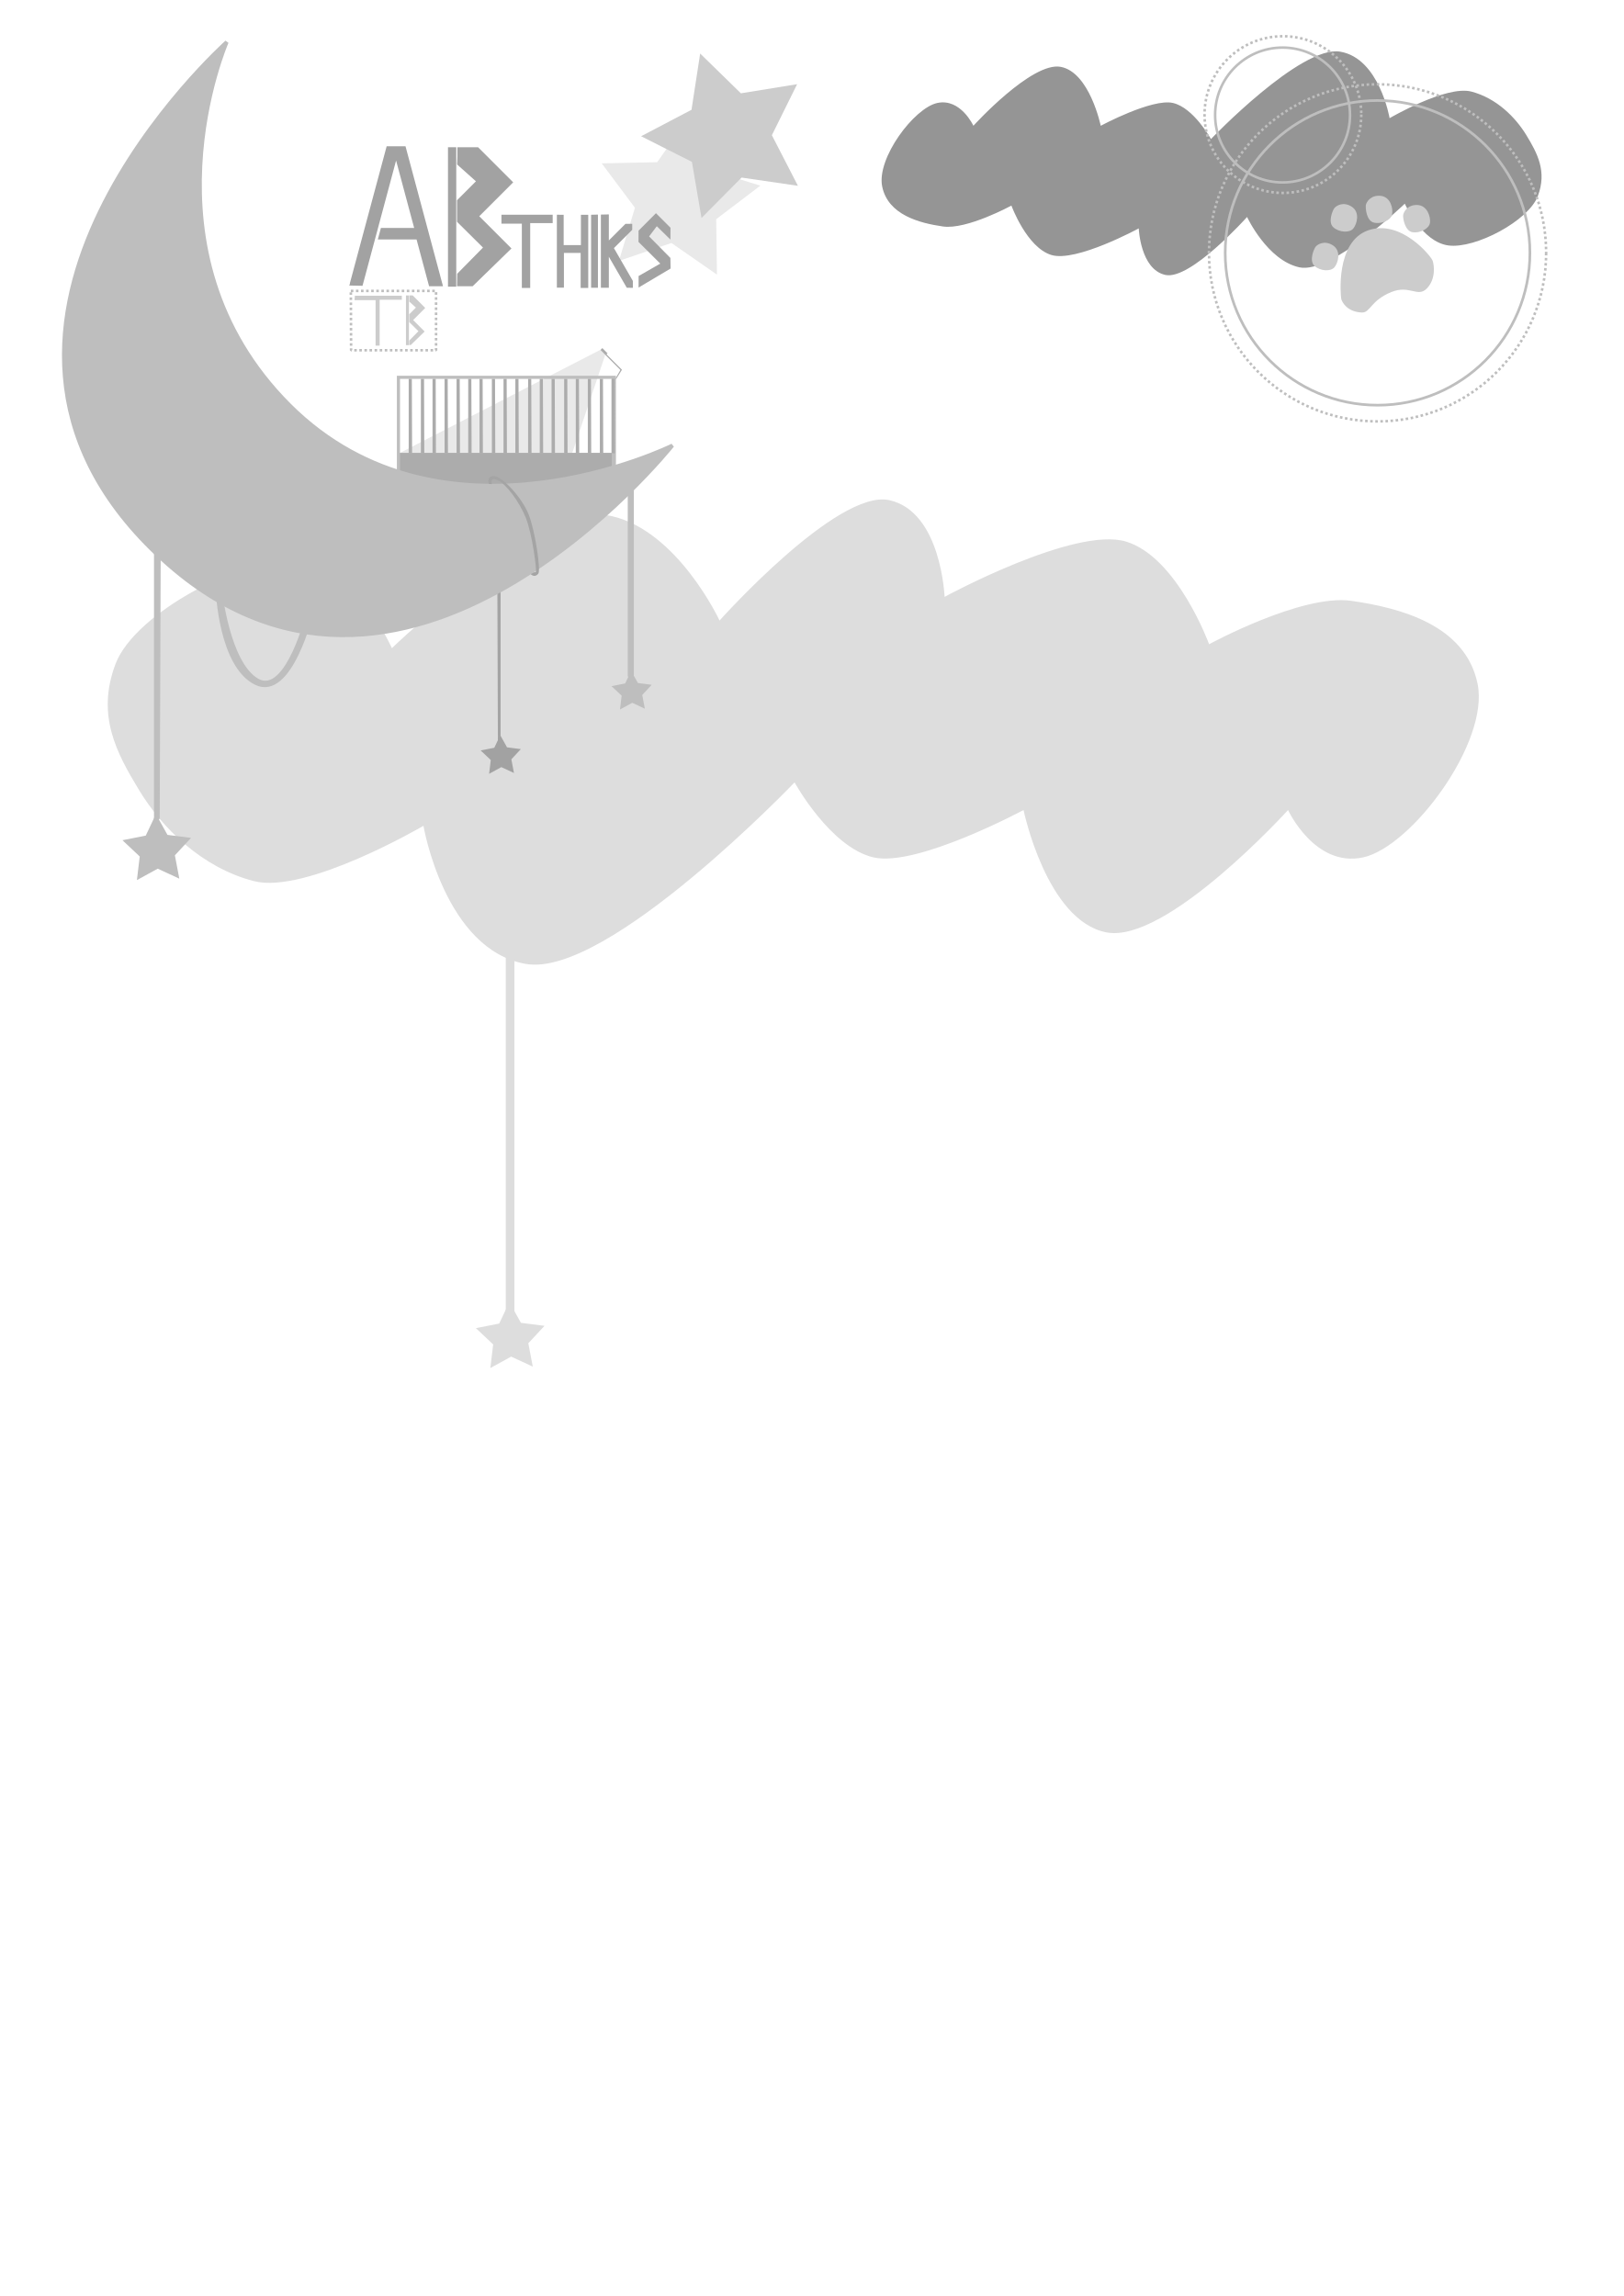
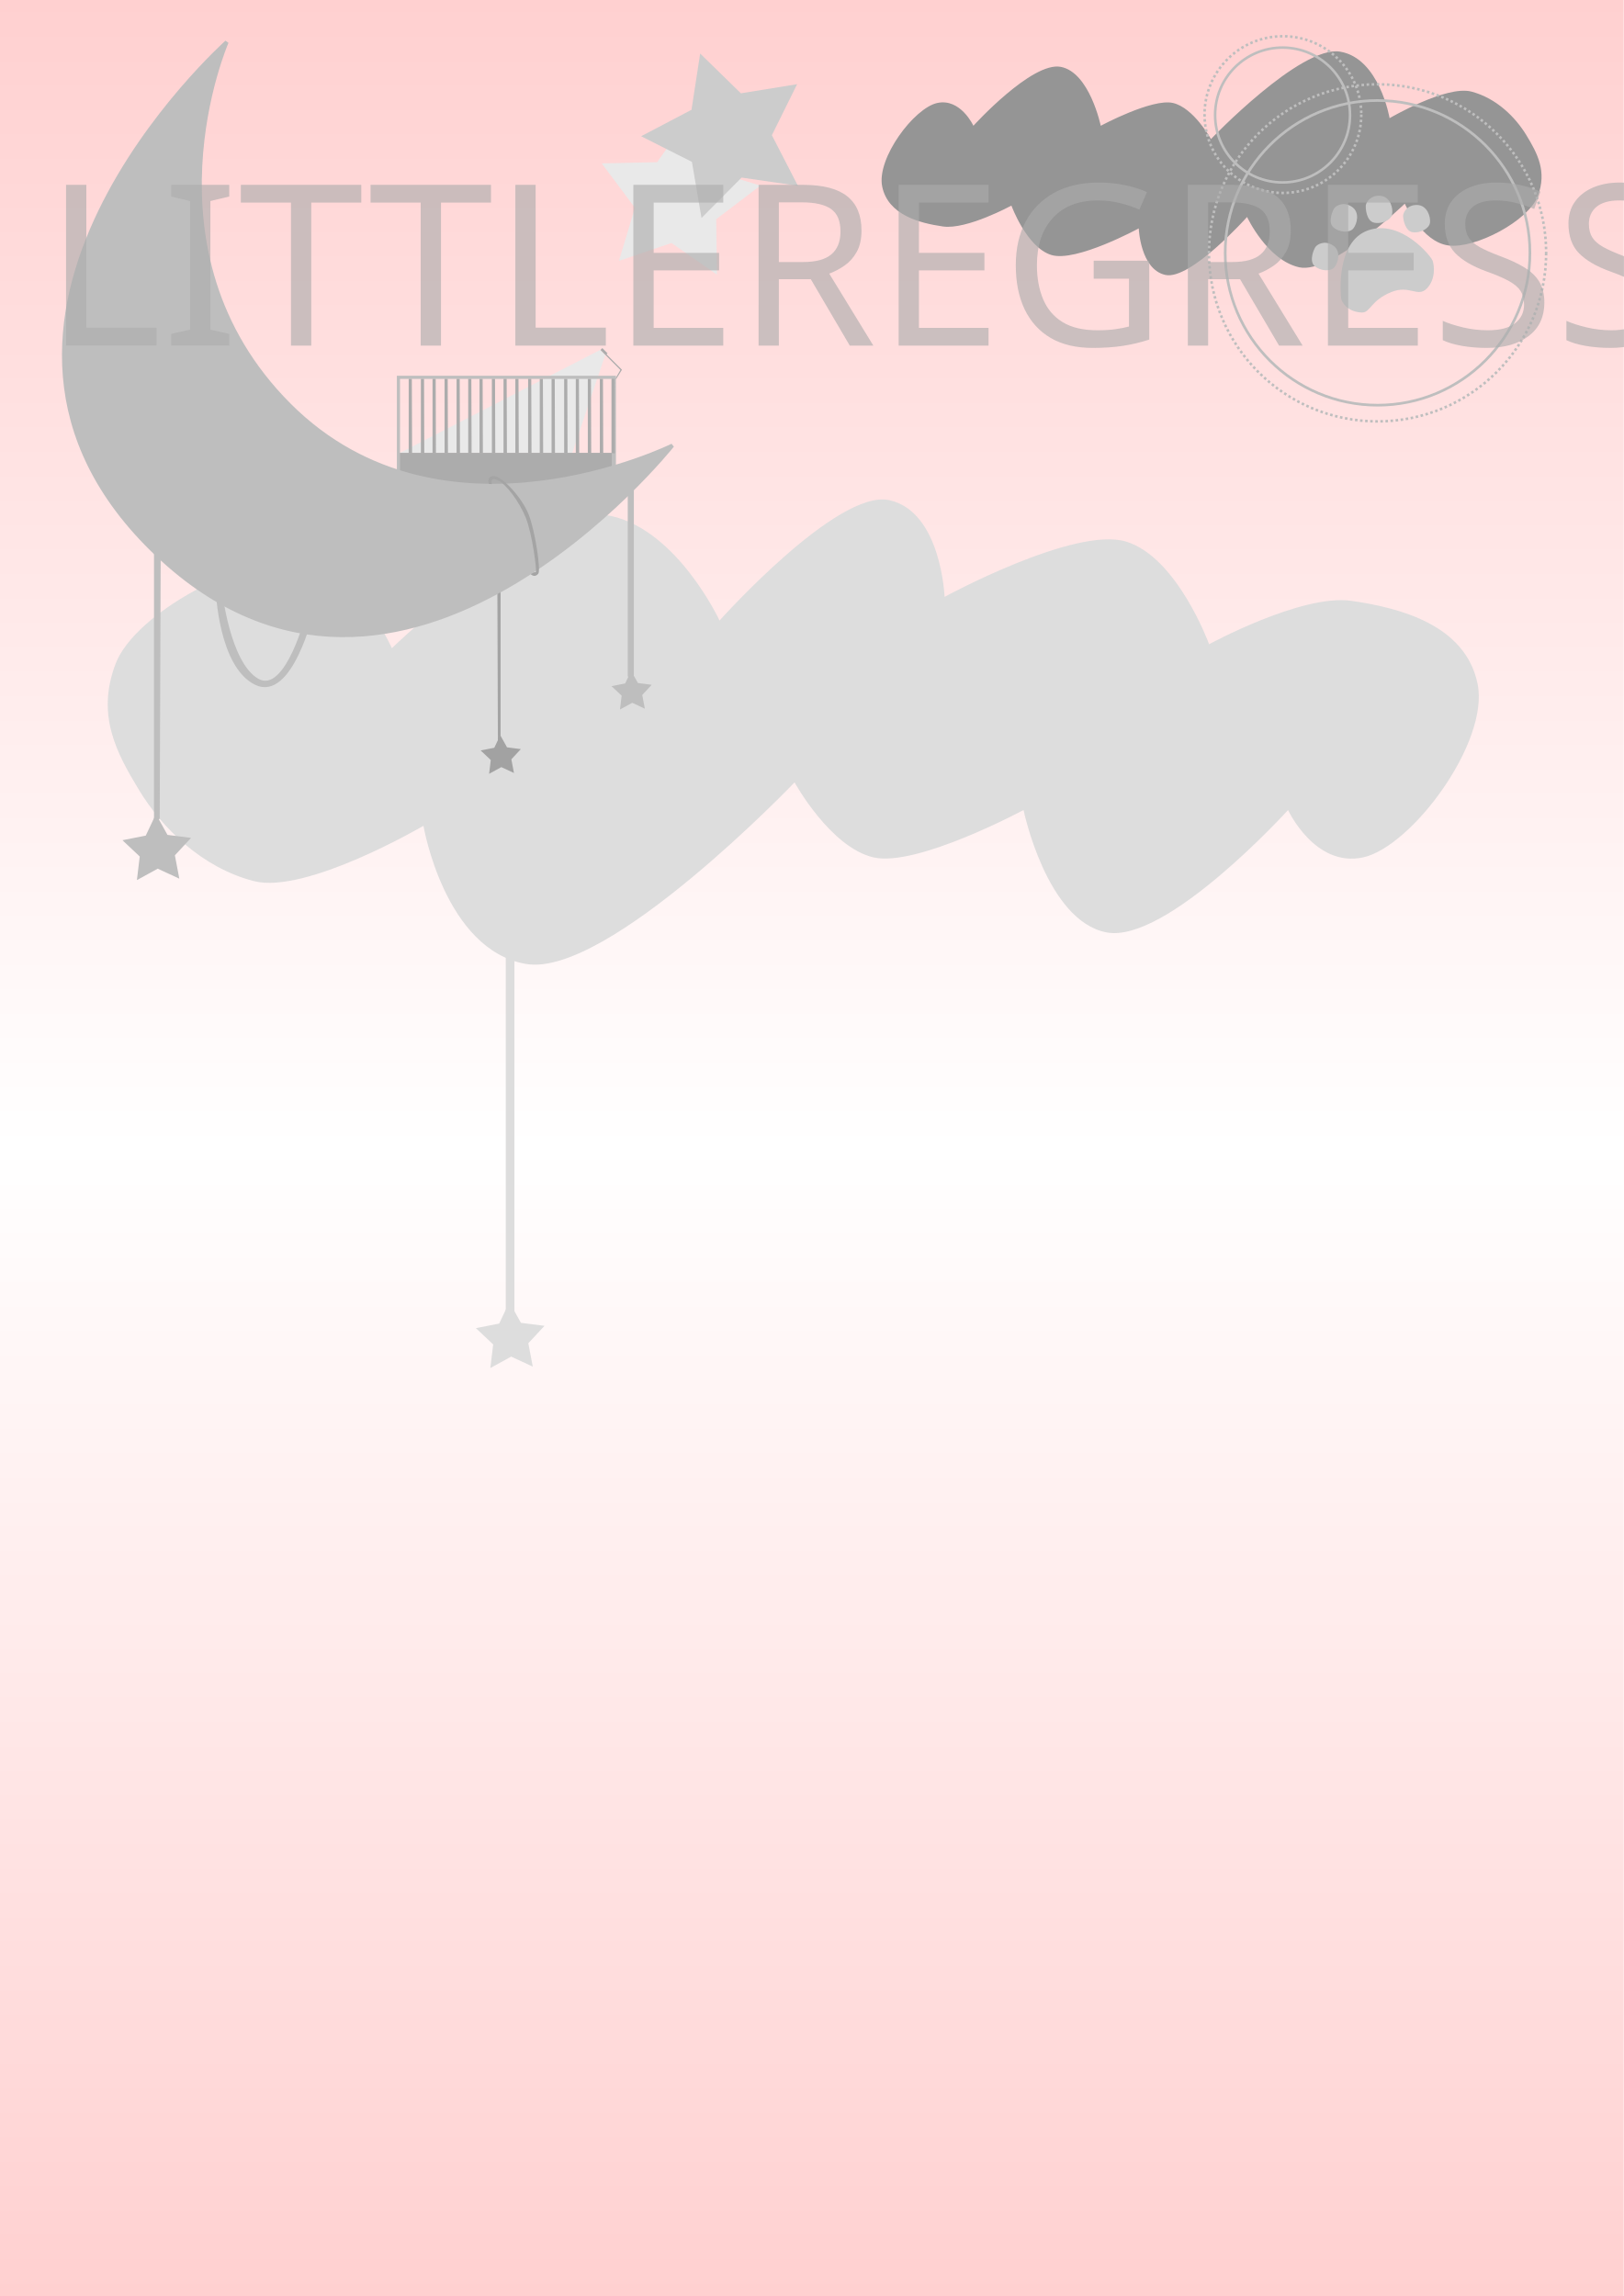
- <svg xmlns="http://www.w3.org/2000/svg" width="210mm" height="297mm" viewBox="0 0 210 297" version="1.1" id="svg1">
-   <defs id="defs1" />
+ <svg xmlns="http://www.w3.org/2000/svg" xmlns:xlink="http://www.w3.org/1999/xlink" width="210mm" height="297mm" viewBox="0 0 210 297" version="1.1" id="svg1">
+   <defs id="defs1">
+     <linearGradient id="linearGradient1074">
+       <stop style="stop-color:#ffd0d0;stop-opacity:1;" offset="0" id="stop1070" />
+       <stop style="stop-color:#ffffff;stop-opacity:1;" offset="0.5" id="stop1078" />
+       <stop style="stop-color:#ffd0d0;stop-opacity:1;" offset="1" id="stop1072" />
+     </linearGradient>
+     <linearGradient xlink:href="#linearGradient1074" id="linearGradient1076" x1="105" y1="0" x2="105" y2="297" gradientUnits="userSpaceOnUse" />
+   </defs>
  <g id="layer1">
+     <rect style="fill:url(#linearGradient1076);fill-opacity:1;stroke-width:5.192;stroke-linecap:round;stroke-linejoin:round" id="rect1045" width="210" height="297" x="0" y="0" />
    <path style="fill:#dddddd;fill-opacity:1;stroke:none;stroke-width:0.916;stroke-linejoin:bevel;stroke-dasharray:none;stroke-dashoffset:0;stroke-opacity:1" d="m 166.59,104.781 c 0,0 -15.725,17.331 -23.488,15.829 -7.763,-1.503 -10.723,-15.829 -10.723,-15.829 0,0 -13.811,7.419 -19.403,6.127 -5.592,-1.291 -10.212,-9.702 -10.212,-9.702 0,0 -24.176,25.282 -34.721,23.488 -10.545,-1.795 -13.276,-17.871 -13.276,-17.871 0,0 -15.201,8.906 -21.956,7.148 -6.755,-1.758 -11.873,-6.902 -14.808,-11.744 -2.935,-4.841 -5.573,-9.697 -3.064,-16.339 2.51,-6.643 16.779,-14.212 23.999,-13.276 7.219,0.936 11.744,11.233 11.744,11.233 0,0 19.701,-19.003 28.339,-17.105 8.638,1.898 14.042,13.531 14.042,13.531 0,0 15.23,-17.059 21.956,-15.573 6.726,1.485 7.148,12.51 7.148,12.51 0,0 16.857,-9.185 23.488,-7.148 6.63,2.036 10.723,13.276 10.723,13.276 0,0 11.986,-6.532 18.382,-5.617 6.396,0.915 14.774,3.141 16.339,10.723 1.566,7.582 -8.554,21.118 -14.808,22.467 -6.253,1.348 -9.702,-6.127 -9.702,-6.127 z" id="path73" />
    <path style="fill:#959595;fill-opacity:1;stroke:none;stroke-width:0.441;stroke-linejoin:bevel;stroke-dasharray:none;stroke-dashoffset:0;stroke-opacity:1" d="m 125.894,16.268 c 0,0 7.569,-8.343 11.306,-7.619 3.737,0.723 5.162,7.619 5.162,7.619 0,0 6.648,-3.571 9.34,-2.949 2.692,0.622 4.916,4.67 4.916,4.67 0,0 11.637,-12.17 16.714,-11.306 5.076,0.864 6.39,8.603 6.39,8.603 0,0 7.317,-4.287 10.569,-3.441 3.252,0.846 5.715,3.323 7.128,5.653 1.413,2.331 2.683,4.668 1.475,7.865 -1.208,3.198 -8.077,6.841 -11.552,6.39 -3.475,-0.451 -5.653,-5.407 -5.653,-5.407 0,0 -9.483,9.148 -13.641,8.234 -4.158,-0.914 -6.759,-6.513 -6.759,-6.513 0,0 -7.331,8.212 -10.569,7.497 -3.238,-0.715 -3.441,-6.022 -3.441,-6.022 0,0 -8.115,4.421 -11.306,3.441 -3.192,-0.98 -5.162,-6.39 -5.162,-6.39 0,0 -5.77,3.144 -8.848,2.704 -3.079,-0.44 -7.112,-1.512 -7.865,-5.162 -0.754,-3.65 4.118,-10.166 7.128,-10.815 3.01,-0.649 4.67,2.949 4.67,2.949 z" id="path72" />
    <path style="fill:#e9e9e9;fill-opacity:1;stroke:none;stroke-width:0.329;stroke-linejoin:bevel" id="path58" d="m 134.843,17.405 -2.233,1.715 0.053,2.815 -2.321,-1.594 -2.661,0.921 0.799,-2.7 -1.698,-2.246 2.815,-0.075 1.612,-2.309 0.941,2.654 z" transform="matrix(0.799212,-2.418011,2.418011,0.799212,-60.72645,327.2643)" />
    <path style="fill:#cccccc;fill-opacity:1;stroke:none;stroke-width:0.329;stroke-linejoin:bevel" id="path59" d="m 134.03,20.8 -2.863,-0.404 -2.025,2.063 -0.501,-2.848 -2.588,-1.289 2.554,-1.356 0.426,-2.86 2.079,2.009 2.851,-0.479 -1.269,2.598 z" transform="matrix(0.799212,-2.418011,2.418011,0.799212,-54.31814,318.3526)" />
    <path style="fill:#e9e9e9;fill-opacity:1;stroke:none;stroke-width:0.329;stroke-linejoin:bevel" d="M 77.634,45.258 51.735,58.58 h 22.282 l 4.26,-12.679 z" id="path57" />
    <path style="fill:#acacac;fill-opacity:1;stroke:none;stroke-width:0.329;stroke-linejoin:bevel" d="m 51.546,58.575 h 27.829 v 4.256 H 51.403 Z" id="path19" />
    <path style="fill:#bebebe;stroke:#bebebe;stroke-width:0.492;stroke-linejoin:bevel" d="m 29.324,5.443 c 0,0 -40.642,36.266 -9.013,66.272 31.629,30.006 66.653,-14.091 66.653,-14.091 0,0 -29.646,14.666 -49.541,-5.229 C 17.529,32.501 29.324,5.443 29.324,5.443 Z" id="path1" />
    <path style="fill:#bebebe;stroke:#bebebe;stroke-width:0.329;stroke-linejoin:bevel" d="m 20.083,69.239 v 36.723 l 0.41,-0.079 0.135,-36.584 z" id="path2" />
    <path style="fill:#bebebe;stroke:#bebebe;stroke-width:0.329;stroke-linejoin:bevel" d="m 28.068,76.315 c 0,0 0.334,9.81 4.972,12.105 4.638,2.295 7.364,-9.284 7.364,-9.284 h -0.574 c 0,0 -2.726,10.957 -6.504,8.806 -3.778,-2.152 -4.781,-11.627 -4.781,-11.627 z" id="path3" />
    <path style="fill:#bebebe;stroke:#bebebe;stroke-width:0.329;stroke-linejoin:bevel" d="m 81.354,62.874 v 24.615 l 0.459,-0.123 V 62.806 Z" id="path4" />
    <path style="fill:#a4a4a4;fill-opacity:1;stroke:none;stroke-width:0.329;stroke-linejoin:bevel" d="m 63.239,62.601 c 0,0 -0.408,-1.013 0.644,-1.013 1.052,0 3.634,2.773 4.495,4.973 0.861,2.2 1.587,7.23 1.243,7.651 -0.488,0.597 -0.98,0.057 -0.98,0.057 l 0.44,-0.258 c 0,0 0.056,0.091 0.22,-0.046 0.15,-0.126 -0.456,-4.903 -1.302,-6.999 -0.845,-2.096 -2.57,-4.395 -3.652,-4.869 -1.082,-0.473 -0.718,0.524 -0.718,0.524 z" id="path5" />
    <path style="fill:#a4a4a4;fill-opacity:1;stroke:none;stroke-width:0.329;stroke-linejoin:bevel" d="m 64.744,76.602 v 19.127 l -0.35,0.202 -0.065,-19.108 z" id="path6" />
    <path style="fill:#bebebe;fill-opacity:1;stroke:none;stroke-width:0.329;stroke-linejoin:bevel" id="path7" d="m 41.648,116.194 -2.789,-1.292 -2.696,1.476 0.367,-3.051 -2.237,-2.107 3.015,-0.594 1.313,-2.779 1.497,2.684 3.048,0.39 -2.09,2.253 z" transform="translate(-18.45723,-2.534282)" />
    <path style="fill:#bebebe;fill-opacity:1;stroke:none;stroke-width:0.329;stroke-linejoin:bevel" id="path8" d="m 41.648,116.194 -2.789,-1.292 -2.696,1.476 0.367,-3.051 -2.237,-2.107 3.015,-0.594 1.313,-2.779 1.497,2.684 3.048,0.39 -2.09,2.253 z" transform="matrix(0.585932,0,0,0.585932,58.99662,23.58805)" />
    <path style="fill:#a2a2a2;fill-opacity:1;stroke:none;stroke-width:0.329;stroke-linejoin:bevel" id="path9" d="m 41.648,116.194 -2.789,-1.292 -2.696,1.476 0.367,-3.051 -2.237,-2.107 3.015,-0.594 1.313,-2.779 1.497,2.684 3.048,0.39 -2.09,2.253 z" transform="matrix(0.585932,0,0,0.585932,42.06952,31.90815)" />
-     <path style="fill:#a2a2a2;fill-opacity:1;stroke:none;stroke-width:0.512;stroke-linejoin:bevel" d="m 45.163,36.932 1.722,0.039 4.343,-16.206 2.336,8.718 h -4.299 l -0.401,1.496 h 5.012 l 1.621,6.051 h 1.8 L 52.445,18.917 H 50.009 L 45.253,36.629 c 0,0 0.058,0.005 -0.09,0.302 z" id="path10" />
-     <path style="fill:#a2a2a2;fill-opacity:1;stroke:none;stroke-width:0.512;stroke-linejoin:bevel" d="m 59.157,20.311 v -1.264 h 2.678 l 4.537,4.537 -4.388,4.388 4.165,4.165 -5.02,4.889 h -2.02 l 0.026,-1.616 3.332,-3.385 -3.356,-3.33 v -2.797 l 2.445,-2.445 -2.436,-2.176 z" id="path11" />
-     <path style="fill:#a2a2a2;fill-opacity:1;stroke:none;stroke-width:0.512;stroke-linejoin:bevel" d="m 59.009,19.046 v 18.036 h -1.071 v -18.036 z" id="path12" />
-     <path style="fill:#a2a2a2;fill-opacity:1;stroke:none;stroke-width:0.329;stroke-linejoin:bevel" d="m 64.854,27.778 v 1.15 h 2.637 v 8.318 h 1.082 v -8.385 h 2.908 v -1.082 z" id="path13" />
-     <path style="fill:#a2a2a2;fill-opacity:1;stroke:none;stroke-width:0.329;stroke-linejoin:bevel" d="m 72.022,27.778 v 9.433 h 0.913 v -4.497 h 2.164 v 4.531 h 0.981 v -9.459 h -0.947 v 3.914 h -2.232 v -3.918 z" id="path14" />
-     <path style="fill:#a2a2a2;fill-opacity:1;stroke:none;stroke-width:0.329;stroke-linejoin:bevel" d="m 76.449,27.781 v 9.444 h 0.885 v -9.468 z" id="path15" />
-     <path style="fill:#a2a2a2;fill-opacity:1;stroke:none;stroke-width:0.329;stroke-linejoin:bevel" d="m 77.716,27.758 v 9.468 h 1.028 v -4.017 l 2.32,4.014 0.788,0.009 V 36.341 l -2.451,-4.246 2.366,-2.366 v -0.776 h -0.871 l -2.152,2.152 v -3.371 z" id="path16" />
-     <path style="fill:#a2a2a2;fill-opacity:1;stroke:none;stroke-width:0.329;stroke-linejoin:bevel" d="m 86.715,29.455 -1.877,-1.877 -2.25,2.259 -0.008,1.456 2.815,2.806 -2.804,1.608 v 1.486 l 4.138,-2.456 -0.025,-1.372 -2.752,-2.786 0.995,-1.316 1.76,1.726 z" id="path17" />
    <path style="fill:#bebebe;fill-opacity:1;stroke:none;stroke-width:0.329;stroke-linejoin:bevel" d="M 51.329,62.739 V 48.606 h 28.334 v 13.998 h -0.541 V 49.011 H 51.735 V 62.874 Z" id="path18" />
    <path style="fill:#acacac;fill-opacity:1;stroke:none;stroke-width:0.329;stroke-linejoin:bevel" d="m 52.858,58.614 v -9.602 h 0.406 l 0.034,9.636 z" id="path21" />
    <path style="fill:#acacac;fill-opacity:1;stroke:none;stroke-width:0.329;stroke-linejoin:bevel" d="m 54.436,58.614 v -9.602 h 0.406 l 0.034,9.636 z" id="path23" />
    <path style="fill:#acacac;fill-opacity:1;stroke:none;stroke-width:0.329;stroke-linejoin:bevel" d="m 55.942,58.614 v -9.602 h 0.406 l 0.034,9.636 z" id="path25" />
    <path style="fill:#acacac;fill-opacity:1;stroke:none;stroke-width:0.329;stroke-linejoin:bevel" d="m 57.496,58.614 v -9.602 h 0.406 l 0.034,9.636 z" id="path27" />
    <path style="fill:#acacac;fill-opacity:1;stroke:none;stroke-width:0.329;stroke-linejoin:bevel" d="m 59.05,58.614 v -9.602 h 0.406 l 0.034,9.636 z" id="path29" />
    <path style="fill:#acacac;fill-opacity:1;stroke:none;stroke-width:0.329;stroke-linejoin:bevel" d="m 60.556,58.614 v -9.602 h 0.406 l 0.034,9.636 z" id="path31" />
    <path style="fill:#acacac;fill-opacity:1;stroke:none;stroke-width:0.329;stroke-linejoin:bevel" d="m 62.015,58.614 v -9.602 h 0.406 l 0.034,9.636 z" id="path33" />
    <path style="fill:#acacac;fill-opacity:1;stroke:none;stroke-width:0.329;stroke-linejoin:bevel" d="m 63.617,58.614 v -9.602 h 0.406 l 0.034,9.636 z" id="path35" />
    <path style="fill:#acacac;fill-opacity:1;stroke:none;stroke-width:0.329;stroke-linejoin:bevel" d="m 65.123,58.614 v -9.602 h 0.406 l 0.034,9.636 z" id="path37" />
    <path style="fill:#acacac;fill-opacity:1;stroke:none;stroke-width:0.329;stroke-linejoin:bevel" d="m 66.653,58.614 v -9.602 h 0.406 l 0.034,9.636 z" id="path39" />
    <path style="fill:#acacac;fill-opacity:1;stroke:none;stroke-width:0.329;stroke-linejoin:bevel" d="m 68.303,58.614 v -9.602 h 0.406 l 0.034,9.636 z" id="path41" />
    <path style="fill:#acacac;fill-opacity:1;stroke:none;stroke-width:0.329;stroke-linejoin:bevel" d="m 69.809,58.614 v -9.602 h 0.406 l 0.034,9.636 z" id="path43" />
    <path style="fill:#acacac;fill-opacity:1;stroke:none;stroke-width:0.329;stroke-linejoin:bevel" d="m 71.339,58.614 v -9.602 h 0.406 l 0.034,9.636 z" id="path45" />
    <path style="fill:#acacac;fill-opacity:1;stroke:none;stroke-width:0.329;stroke-linejoin:bevel" d="m 72.965,58.614 v -9.602 h 0.406 l 0.034,9.636 z" id="path47" />
    <path style="fill:#acacac;fill-opacity:1;stroke:none;stroke-width:0.329;stroke-linejoin:bevel" d="m 74.471,58.614 v -9.602 h 0.406 l 0.034,9.636 z" id="path49" />
    <path style="fill:#acacac;fill-opacity:1;stroke:none;stroke-width:0.329;stroke-linejoin:bevel" d="m 76.025,58.614 v -9.602 h 0.406 l 0.034,9.636 z" id="path51" />
    <path style="fill:#acacac;fill-opacity:1;stroke:none;stroke-width:0.329;stroke-linejoin:bevel" d="m 77.579,58.614 v -9.602 h 0.406 l 0.034,9.636 z" id="path53" />
    <path style="fill:#acacac;fill-opacity:1;stroke:none;stroke-width:0.329;stroke-linejoin:bevel" d="m 79.085,58.614 v -9.602 h 0.406 l 0.034,9.636 z" id="path55" />
    <path style="fill:#acacac;fill-opacity:1;stroke:none;stroke-width:0.329;stroke-linejoin:bevel" d="m 79.663,49.079 0.778,-1.251 -1.995,-1.995 0.131,-0.131 -0.676,-0.676 -0.245,0.245 2.582,2.582 -0.602,1.043 z" id="path56" />
-     <path style="fill:#cccccc;fill-opacity:1;stroke:none;stroke-width:0.329;stroke-linejoin:bevel" d="m 45.897,38.252 h 6.073 v 0.526 h -2.869 v 5.929 H 48.575 V 38.826 h -2.726 z" id="path60" />
-     <path style="fill:#cccccc;fill-opacity:1;stroke:none;stroke-width:0.182;stroke-linejoin:bevel" d="m 52.94,38.668 v -0.451 l 0.44,0 1.617,1.617 -1.564,1.564 1.485,1.485 -1.79,1.743 -0.206,0 0.009,-0.576 1.188,-1.207 -1.196,-1.187 v -0.997 l 0.872,-0.872 -0.868,-0.776 z" id="path61" />
-     <path style="fill:#cccccc;fill-opacity:1;stroke:none;stroke-width:0.182;stroke-linejoin:bevel" d="m 52.887,38.217 v 6.43 h -0.382 v -6.43 z" id="path62" />
-     <path style="fill:none;fill-opacity:1;stroke:#bebebe;stroke-width:0.329;stroke-linejoin:bevel;stroke-dasharray:0.329, 0.329;stroke-dashoffset:0;stroke-opacity:1" d="M 45.375,37.632 H 56.398 v 7.675 H 45.409 Z" id="path63" />
    <circle style="fill:none;fill-opacity:1;stroke:#bebebe;stroke-width:0.329;stroke-linejoin:bevel;stroke-dasharray:0.329, 0.329;stroke-dashoffset:0;stroke-opacity:1" id="path64" cx="165.925" cy="14.822" r="10.137" />
    <circle style="fill:none;fill-opacity:1;stroke:#bebebe;stroke-width:0.329;stroke-linejoin:bevel;stroke-dasharray:none;stroke-dashoffset:0;stroke-opacity:1" id="path65" cx="165.879" cy="14.877" r="8.723" />
    <circle style="fill:none;fill-opacity:1;stroke:#bebebe;stroke-width:0.329;stroke-linejoin:bevel;stroke-dasharray:0.329,0.329;stroke-dashoffset:0;stroke-opacity:1" id="path66" cx="178.165" cy="32.707" r="21.804" />
    <circle style="fill:none;fill-opacity:1;stroke:#bebebe;stroke-width:0.343;stroke-linejoin:bevel;stroke-dasharray:none;stroke-dashoffset:0;stroke-opacity:1" id="circle66" cx="178.165" cy="32.707" r="19.705" />
    <path style="fill:#cccccc;fill-opacity:1;stroke:none;stroke-width:0.86;stroke-linejoin:bevel;stroke-dasharray:none;stroke-dashoffset:0;stroke-opacity:1" d="m 173.468,38.661 c 0.076,0.356 0.718,1.7 2.684,1.763 1.072,0.034 1.102,-1.542 3.78,-2.642 2.369,-0.974 3.43,0.748 4.602,-0.46 1.195,-1.232 0.951,-3.012 0.757,-3.592 -0.194,-0.581 -4.115,-5.427 -8.353,-3.932 -4.239,1.496 -3.545,8.508 -3.469,8.863 z" id="path67" />
    <path style="fill:#cccccc;fill-opacity:1;stroke:none;stroke-width:1.224;stroke-linejoin:bevel;stroke-dasharray:none;stroke-dashoffset:0;stroke-opacity:1" d="m 172.587,34.575 c -0.494,0.59 -1.835,0.487 -2.573,-0.171 -0.738,-0.658 -0.091,-2.192 0.139,-2.487 0.231,-0.295 1.146,-0.89 2.242,-0.175 1.096,0.715 0.686,2.242 0.192,2.833 z" id="path68" />
    <path style="fill:#cccccc;fill-opacity:1;stroke:none;stroke-width:1.224;stroke-linejoin:bevel;stroke-dasharray:none;stroke-dashoffset:0;stroke-opacity:1" d="m 175.018,29.571 c -0.494,0.59 -1.835,0.487 -2.573,-0.171 -0.738,-0.658 -0.091,-2.192 0.139,-2.487 0.231,-0.295 1.146,-0.89 2.242,-0.175 1.096,0.715 0.686,2.242 0.192,2.833 z" id="path69" />
    <path style="fill:#cccccc;fill-opacity:1;stroke:none;stroke-width:1.224;stroke-linejoin:bevel;stroke-dasharray:none;stroke-dashoffset:0;stroke-opacity:1" d="m 180.038,27.757 c -0.166,0.752 -1.403,1.279 -2.362,1.035 -0.959,-0.243 -1.092,-1.903 -1.023,-2.271 0.068,-0.368 0.607,-1.318 1.909,-1.189 1.302,0.129 1.643,1.673 1.477,2.425 z" id="path70" />
    <path style="fill:#cccccc;fill-opacity:1;stroke:none;stroke-width:1.224;stroke-linejoin:bevel;stroke-dasharray:none;stroke-dashoffset:0;stroke-opacity:1" d="m 184.946,28.816 c -0.107,0.762 -1.298,1.385 -2.273,1.218 -0.975,-0.167 -1.239,-1.811 -1.199,-2.184 0.039,-0.372 0.501,-1.362 1.809,-1.335 1.308,0.026 1.77,1.539 1.663,2.301 z" id="path71" />
    <path style="fill:#dddddd;fill-opacity:1;stroke:none;stroke-width:0.343;stroke-linejoin:bevel;stroke-dasharray:none;stroke-dashoffset:0;stroke-opacity:1" d="m 65.413,122.219 v 48.39 l 1.119,-0.3 v -47.899 z" id="path74" />
    <path style="fill:#dddddd;fill-opacity:1;stroke:none;stroke-width:0.329;stroke-linejoin:bevel" id="path75" d="m 41.648,116.194 -2.789,-1.292 -2.696,1.476 0.367,-3.051 -2.237,-2.107 3.015,-0.594 1.313,-2.779 1.497,2.684 3.048,0.39 -2.09,2.253 z" transform="translate(27.25549,60.58369)" />
+     <text xml:space="preserve" style="font-style:normal;font-variant:normal;font-weight:normal;font-stretch:normal;font-size:29.128px;font-family:'Century Gothic';-inkscape-font-specification:'Century Gothic, Normal';font-variant-ligatures:normal;font-variant-caps:normal;font-variant-numeric:normal;font-variant-east-asian:normal;fill:#acacac;fill-opacity:0.623;stroke-width:0.761;stroke-linecap:round;stroke-linejoin:round" x="5.715" y="44.708" id="text399">
+       <tspan id="tspan397" style="font-style:normal;font-variant:normal;font-weight:normal;font-stretch:normal;font-size:29.128px;font-family:'Century Gothic';-inkscape-font-specification:'Century Gothic, Normal';font-variant-ligatures:normal;font-variant-caps:normal;font-variant-numeric:normal;font-variant-east-asian:normal;fill:#acacac;fill-opacity:0.623;stroke-width:0.761" x="5.715" y="44.708">LITTLEREGRESS</tspan>
+     </text>
  </g>
</svg>
